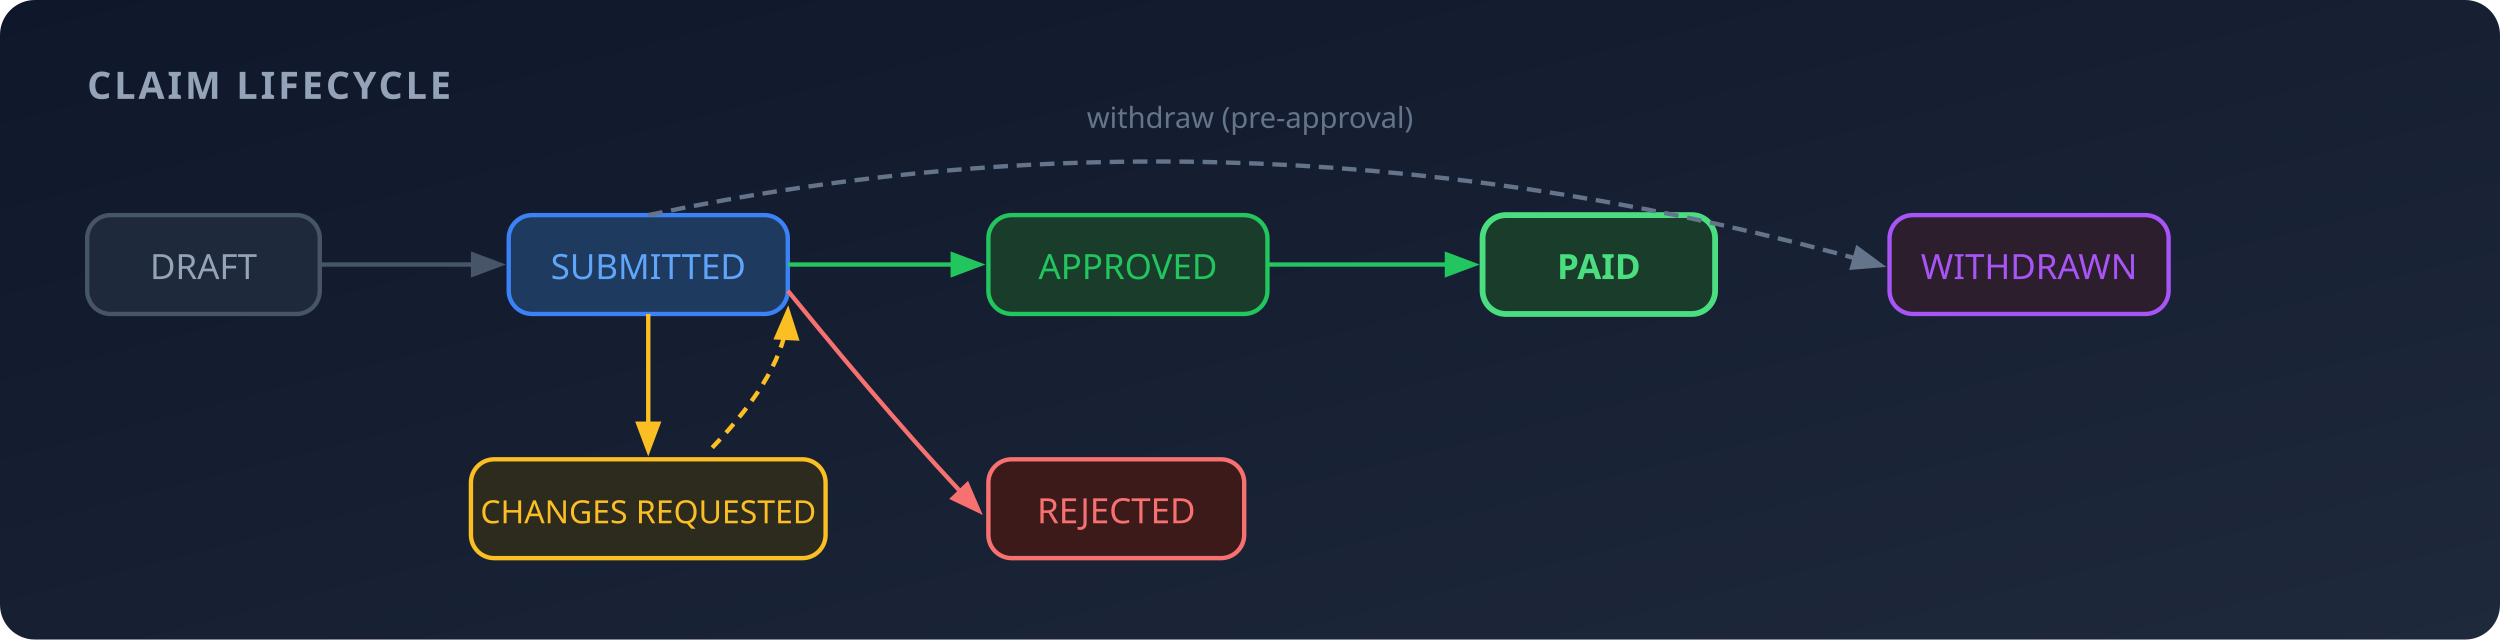
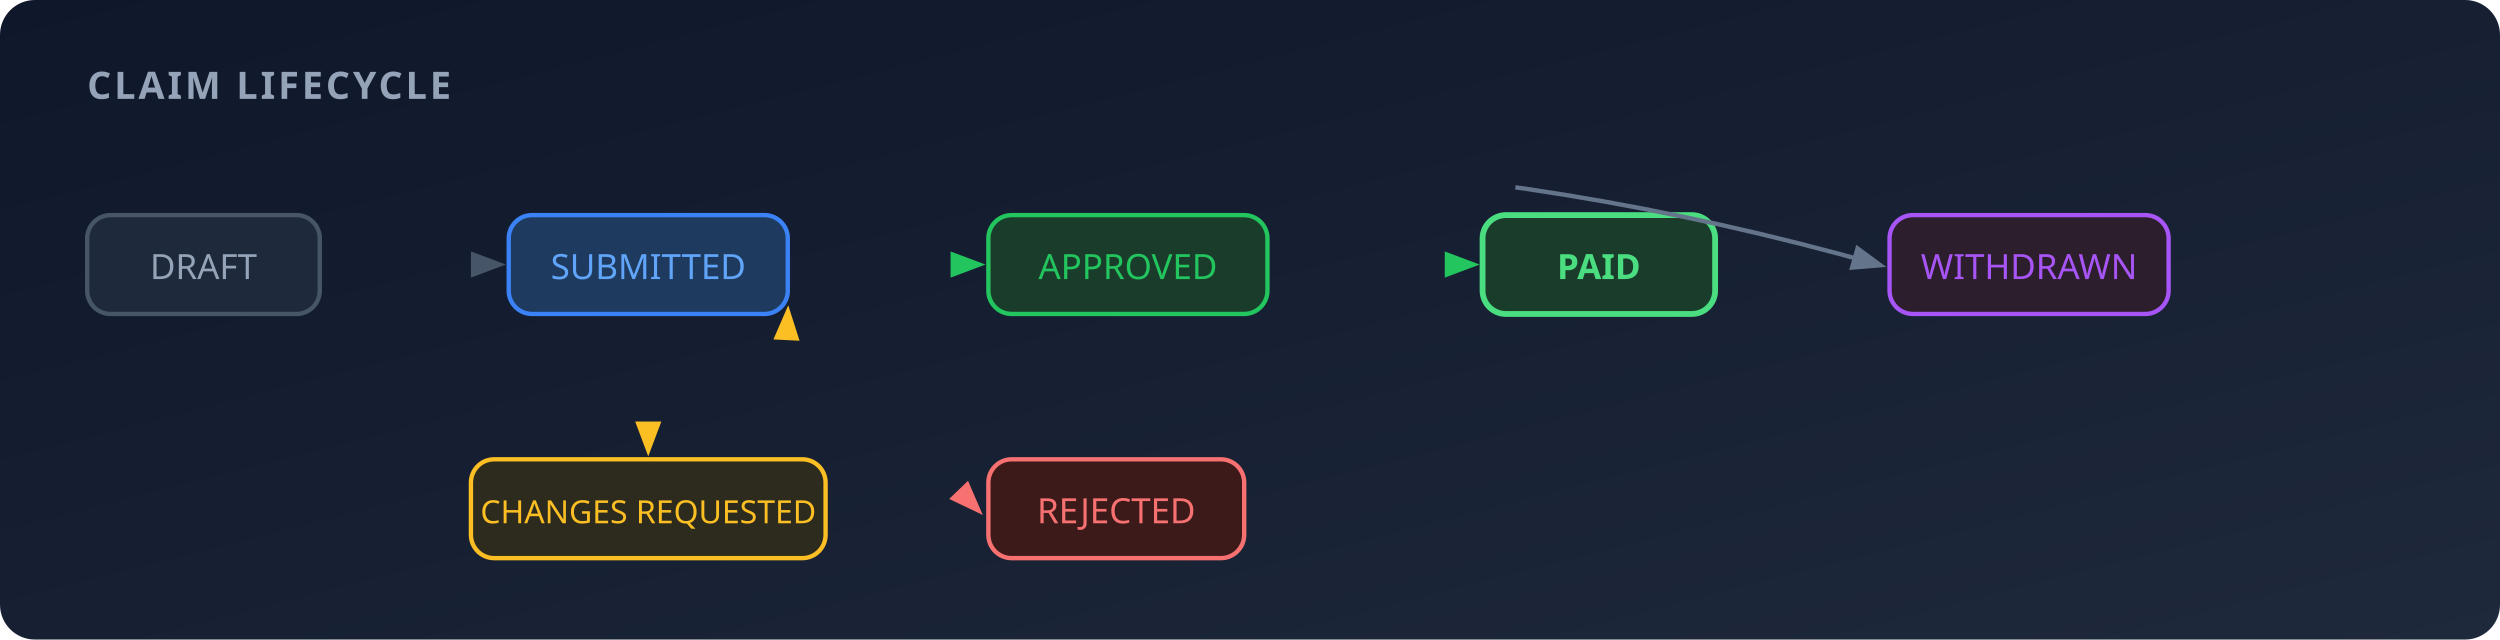
<svg xmlns="http://www.w3.org/2000/svg" viewBox="0 0 860 220" width="860" height="220">
  <defs>
    <linearGradient id="bg2" x1="0%" y1="0%" x2="100%" y2="100%">
      <stop offset="0%" style="stop-color:#0f172a" />
      <stop offset="100%" style="stop-color:#1e293b" />
    </linearGradient>
    <marker id="arrow" markerWidth="8" markerHeight="8" refX="6" refY="3" orient="auto">
      <path d="M0,0 L0,6 L8,3 z" fill="#475569" />
    </marker>
    <marker id="arrow-green" markerWidth="8" markerHeight="8" refX="6" refY="3" orient="auto">
      <path d="M0,0 L0,6 L8,3 z" fill="#22c55e" />
    </marker>
    <marker id="arrow-red" markerWidth="8" markerHeight="8" refX="6" refY="3" orient="auto">
      <path d="M0,0 L0,6 L8,3 z" fill="#f87171" />
    </marker>
    <marker id="arrow-yellow" markerWidth="8" markerHeight="8" refX="6" refY="3" orient="auto">
      <path d="M0,0 L0,6 L8,3 z" fill="#fbbf24" />
    </marker>
    <marker id="arrow-gray" markerWidth="8" markerHeight="8" refX="6" refY="3" orient="auto">
      <path d="M0,0 L0,6 L8,3 z" fill="#64748b" />
    </marker>
+     <style>
+       /* Node fade-ins */
+       .n1  { animation: popIn 0.4s 0.1s cubic-bezier(0.34,1.56,0.64,1) both; }
+       .n2  { animation: popIn 0.4s 0.35s cubic-bezier(0.34,1.56,0.64,1) both; }
+       .n3  { animation: popIn 0.4s 0.6s cubic-bezier(0.34,1.56,0.64,1) both; }
+       .n4  { animation: popIn 0.4s 0.85s cubic-bezier(0.34,1.56,0.64,1) both; }
+       .n5  { animation: popIn 0.4s 0.6s cubic-bezier(0.34,1.56,0.64,1) both; }
+       .n6  { animation: popIn 0.4s 0.85s cubic-bezier(0.34,1.56,0.64,1) both; }
+       .n7  { animation: popIn 0.4s 1.1s cubic-bezier(0.34,1.56,0.64,1) both; }
+       @keyframes popIn {
+         from { opacity: 0; transform: scale(0.7); }
+         to   { opacity: 1; transform: scale(1); }
+       }
+ 
+       /* Arrow draw-on */
+       .a1 { stroke-dasharray: 65;  stroke-dashoffset: 65;  animation: draw 0.4s 0.35s ease forwards; }
+       .a2 { stroke-dasharray: 65;  stroke-dashoffset: 65;  animation: draw 0.4s 0.6s ease forwards; }
+       .a3 { stroke-dasharray: 70;  stroke-dashoffset: 70;  animation: draw 0.4s 0.85s ease forwards; }
+       .a4 { stroke-dasharray: 50;  stroke-dashoffset: 50;  animation: draw 0.4s 0.7s ease forwards; }
+       .a5 { stroke-dasharray: 80;  stroke-dashoffset: 80;  animation: draw 0.4s 0.95s ease forwards; }
+       .a6 { stroke-dasharray: 120; stroke-dashoffset: 120; animation: draw 0.5s 0.85s ease forwards; }
+       .a7 { stroke-dasharray: 300; stroke-dashoffset: 300; animation: draw 0.7s 0.5s ease forwards; }
+       @keyframes draw {
+         to { stroke-dashoffset: 0; }
+       }
+ 
+       /* Title */
+       .title { animation: fadeUp 0.5s 0s ease both; }
+       @keyframes fadeUp {
+         from { opacity: 0; transform: translateY(4px); }
+         to   { opacity: 1; transform: translateY(0); }
+       }
+ 
+       /* PAID node pulses its border */
+       .paid-border {
+         animation: paidPulse 2s 1.5s ease-in-out infinite;
+       }
+       @keyframes paidPulse {
+         0%, 100% { stroke-opacity: 1;  stroke-width: 2; }
+         50%       { stroke-opacity: 0.4; stroke-width: 3; }
+       }
+     </style>
  </defs>
  <rect width="860" height="220" rx="12" fill="url(#bg2)" />
-   <text x="30" y="34" font-family="'Segoe UI', system-ui, sans-serif" font-size="13" font-weight="600" fill="#94a3b8" letter-spacing="1" text-transform="uppercase">CLAIM LIFECYCLE</text>
-   <rect x="30" y="74" width="80" height="34" rx="8" fill="#1e293b" stroke="#475569" stroke-width="1.5" />
-   <text x="70" y="96" font-family="'Segoe UI', system-ui, sans-serif" font-size="12" fill="#94a3b8" text-anchor="middle">DRAFT</text>
-   <rect x="175" y="74" width="96" height="34" rx="8" fill="#1e3a5f" stroke="#3b82f6" stroke-width="1.5" />
-   <text x="223" y="96" font-family="'Segoe UI', system-ui, sans-serif" font-size="12" fill="#60a5fa" text-anchor="middle">SUBMITTED</text>
-   <rect x="340" y="74" width="96" height="34" rx="8" fill="#1a3d2b" stroke="#22c55e" stroke-width="1.5" />
-   <text x="388" y="96" font-family="'Segoe UI', system-ui, sans-serif" font-size="12" fill="#22c55e" text-anchor="middle">APPROVED</text>
-   <rect x="510" y="74" width="80" height="34" rx="8" fill="#1a3d2b" stroke="#4ade80" stroke-width="2" />
-   <text x="550" y="96" font-family="'Segoe UI', system-ui, sans-serif" font-size="12" font-weight="700" fill="#4ade80" text-anchor="middle">PAID</text>
-   <line x1="110" y1="91" x2="171" y2="91" stroke="#475569" stroke-width="1.5" marker-end="url(#arrow)" />
-   <line x1="271" y1="91" x2="336" y2="91" stroke="#22c55e" stroke-width="1.5" marker-end="url(#arrow-green)" />
-   <line x1="436" y1="91" x2="506" y2="91" stroke="#22c55e" stroke-width="1.5" marker-end="url(#arrow-green)" />
-   <rect x="162" y="158" width="122" height="34" rx="8" fill="#2d2a1e" stroke="#fbbf24" stroke-width="1.5" />
-   <text x="223" y="180" font-family="'Segoe UI', system-ui, sans-serif" font-size="11" fill="#fbbf24" text-anchor="middle">CHANGES REQUESTED</text>
-   <line x1="223" y1="108" x2="223" y2="154" stroke="#fbbf24" stroke-width="1.5" marker-end="url(#arrow-yellow)" />
-   <path d="M 245,154 Q 270,128 271,108" fill="none" stroke="#fbbf24" stroke-width="1.5" stroke-dasharray="4 3" marker-end="url(#arrow-yellow)" />
-   <rect x="174" y="195" width="100" height="0" rx="0" fill="none" />
-   <rect x="340" y="158" width="88" height="34" rx="8" fill="#3d1a1a" stroke="#f87171" stroke-width="1.5" />
-   <text x="384" y="180" font-family="'Segoe UI', system-ui, sans-serif" font-size="12" fill="#f87171" text-anchor="middle">REJECTED</text>
-   <path d="M 271,100 Q 310,148 336,175" fill="none" stroke="#f87171" stroke-width="1.5" marker-end="url(#arrow-red)" />
-   <rect x="650" y="74" width="96" height="34" rx="8" fill="#2d1e2d" stroke="#a855f7" stroke-width="1.5" />
-   <text x="698" y="96" font-family="'Segoe UI', system-ui, sans-serif" font-size="12" fill="#a855f7" text-anchor="middle">WITHDRAWN</text>
-   <path d="M 223,74 Q 430,30 646,91" fill="none" stroke="#64748b" stroke-width="1.5" stroke-dasharray="5 3" marker-end="url(#arrow-gray)" />
-   <text x="430" y="44" font-family="'Segoe UI', system-ui, sans-serif" font-size="10" fill="#64748b" text-anchor="middle">withdraw (pre-approval)</text>
+   <text class="title" x="30" y="34" font-family="'Segoe UI', system-ui, sans-serif" font-size="13" font-weight="600" fill="#94a3b8" letter-spacing="1">CLAIM LIFECYCLE</text>
+   <g class="n1">
+     <rect x="30" y="74" width="80" height="34" rx="8" fill="#1e293b" stroke="#475569" stroke-width="1.5" />
+     <text x="70" y="96" font-family="'Segoe UI', system-ui, sans-serif" font-size="12" fill="#94a3b8" text-anchor="middle">DRAFT</text>
+   </g>
+   <g class="n2">
+     <rect x="175" y="74" width="96" height="34" rx="8" fill="#1e3a5f" stroke="#3b82f6" stroke-width="1.5" />
+     <text x="223" y="96" font-family="'Segoe UI', system-ui, sans-serif" font-size="12" fill="#60a5fa" text-anchor="middle">SUBMITTED</text>
+   </g>
+   <g class="n3">
+     <rect x="340" y="74" width="96" height="34" rx="8" fill="#1a3d2b" stroke="#22c55e" stroke-width="1.5" />
+     <text x="388" y="96" font-family="'Segoe UI', system-ui, sans-serif" font-size="12" fill="#22c55e" text-anchor="middle">APPROVED</text>
+   </g>
+   <g class="n4">
+     <rect x="510" y="74" width="80" height="34" rx="8" fill="#1a3d2b" stroke="#4ade80" stroke-width="2" class="paid-border" />
+     <text x="550" y="96" font-family="'Segoe UI', system-ui, sans-serif" font-size="12" font-weight="700" fill="#4ade80" text-anchor="middle">PAID</text>
+   </g>
+   <g class="n5">
+     <rect x="162" y="158" width="122" height="34" rx="8" fill="#2d2a1e" stroke="#fbbf24" stroke-width="1.5" />
+     <text x="223" y="180" font-family="'Segoe UI', system-ui, sans-serif" font-size="11" fill="#fbbf24" text-anchor="middle">CHANGES REQUESTED</text>
+   </g>
+   <g class="n6">
+     <rect x="340" y="158" width="88" height="34" rx="8" fill="#3d1a1a" stroke="#f87171" stroke-width="1.5" />
+     <text x="384" y="180" font-family="'Segoe UI', system-ui, sans-serif" font-size="12" fill="#f87171" text-anchor="middle">REJECTED</text>
+   </g>
+   <g class="n7">
+     <rect x="650" y="74" width="96" height="34" rx="8" fill="#2d1e2d" stroke="#a855f7" stroke-width="1.5" />
+     <text x="698" y="96" font-family="'Segoe UI', system-ui, sans-serif" font-size="12" fill="#a855f7" text-anchor="middle">WITHDRAWN</text>
+   </g>
+   <line class="a1" x1="110" y1="91" x2="171" y2="91" stroke="#475569" stroke-width="1.5" marker-end="url(#arrow)" />
+   <line class="a2" x1="271" y1="91" x2="336" y2="91" stroke="#22c55e" stroke-width="1.5" marker-end="url(#arrow-green)" />
+   <line class="a3" x1="436" y1="91" x2="506" y2="91" stroke="#22c55e" stroke-width="1.5" marker-end="url(#arrow-green)" />
+   <line class="a4" x1="223" y1="108" x2="223" y2="154" stroke="#fbbf24" stroke-width="1.5" marker-end="url(#arrow-yellow)" />
+   <path class="a5" d="M 245,154 Q 270,128 271,108" fill="none" stroke="#fbbf24" stroke-width="1.5" stroke-dasharray="4 3" marker-end="url(#arrow-yellow)" />
+   <path class="a6" d="M 271,100 Q 310,148 336,175" fill="none" stroke="#f87171" stroke-width="1.5" marker-end="url(#arrow-red)" />
+   <path class="a7" d="M 223,74 Q 430,30 646,91" fill="none" stroke="#64748b" stroke-width="1.5" stroke-dasharray="5 3" marker-end="url(#arrow-gray)" />
+   <text x="430" y="44" font-family="'Segoe UI', system-ui, sans-serif" font-size="10" fill="#64748b" text-anchor="middle" style="animation: fadeUp 0.5s 1.1s ease both; opacity:0;">withdraw (pre-approval)</text>
</svg>
